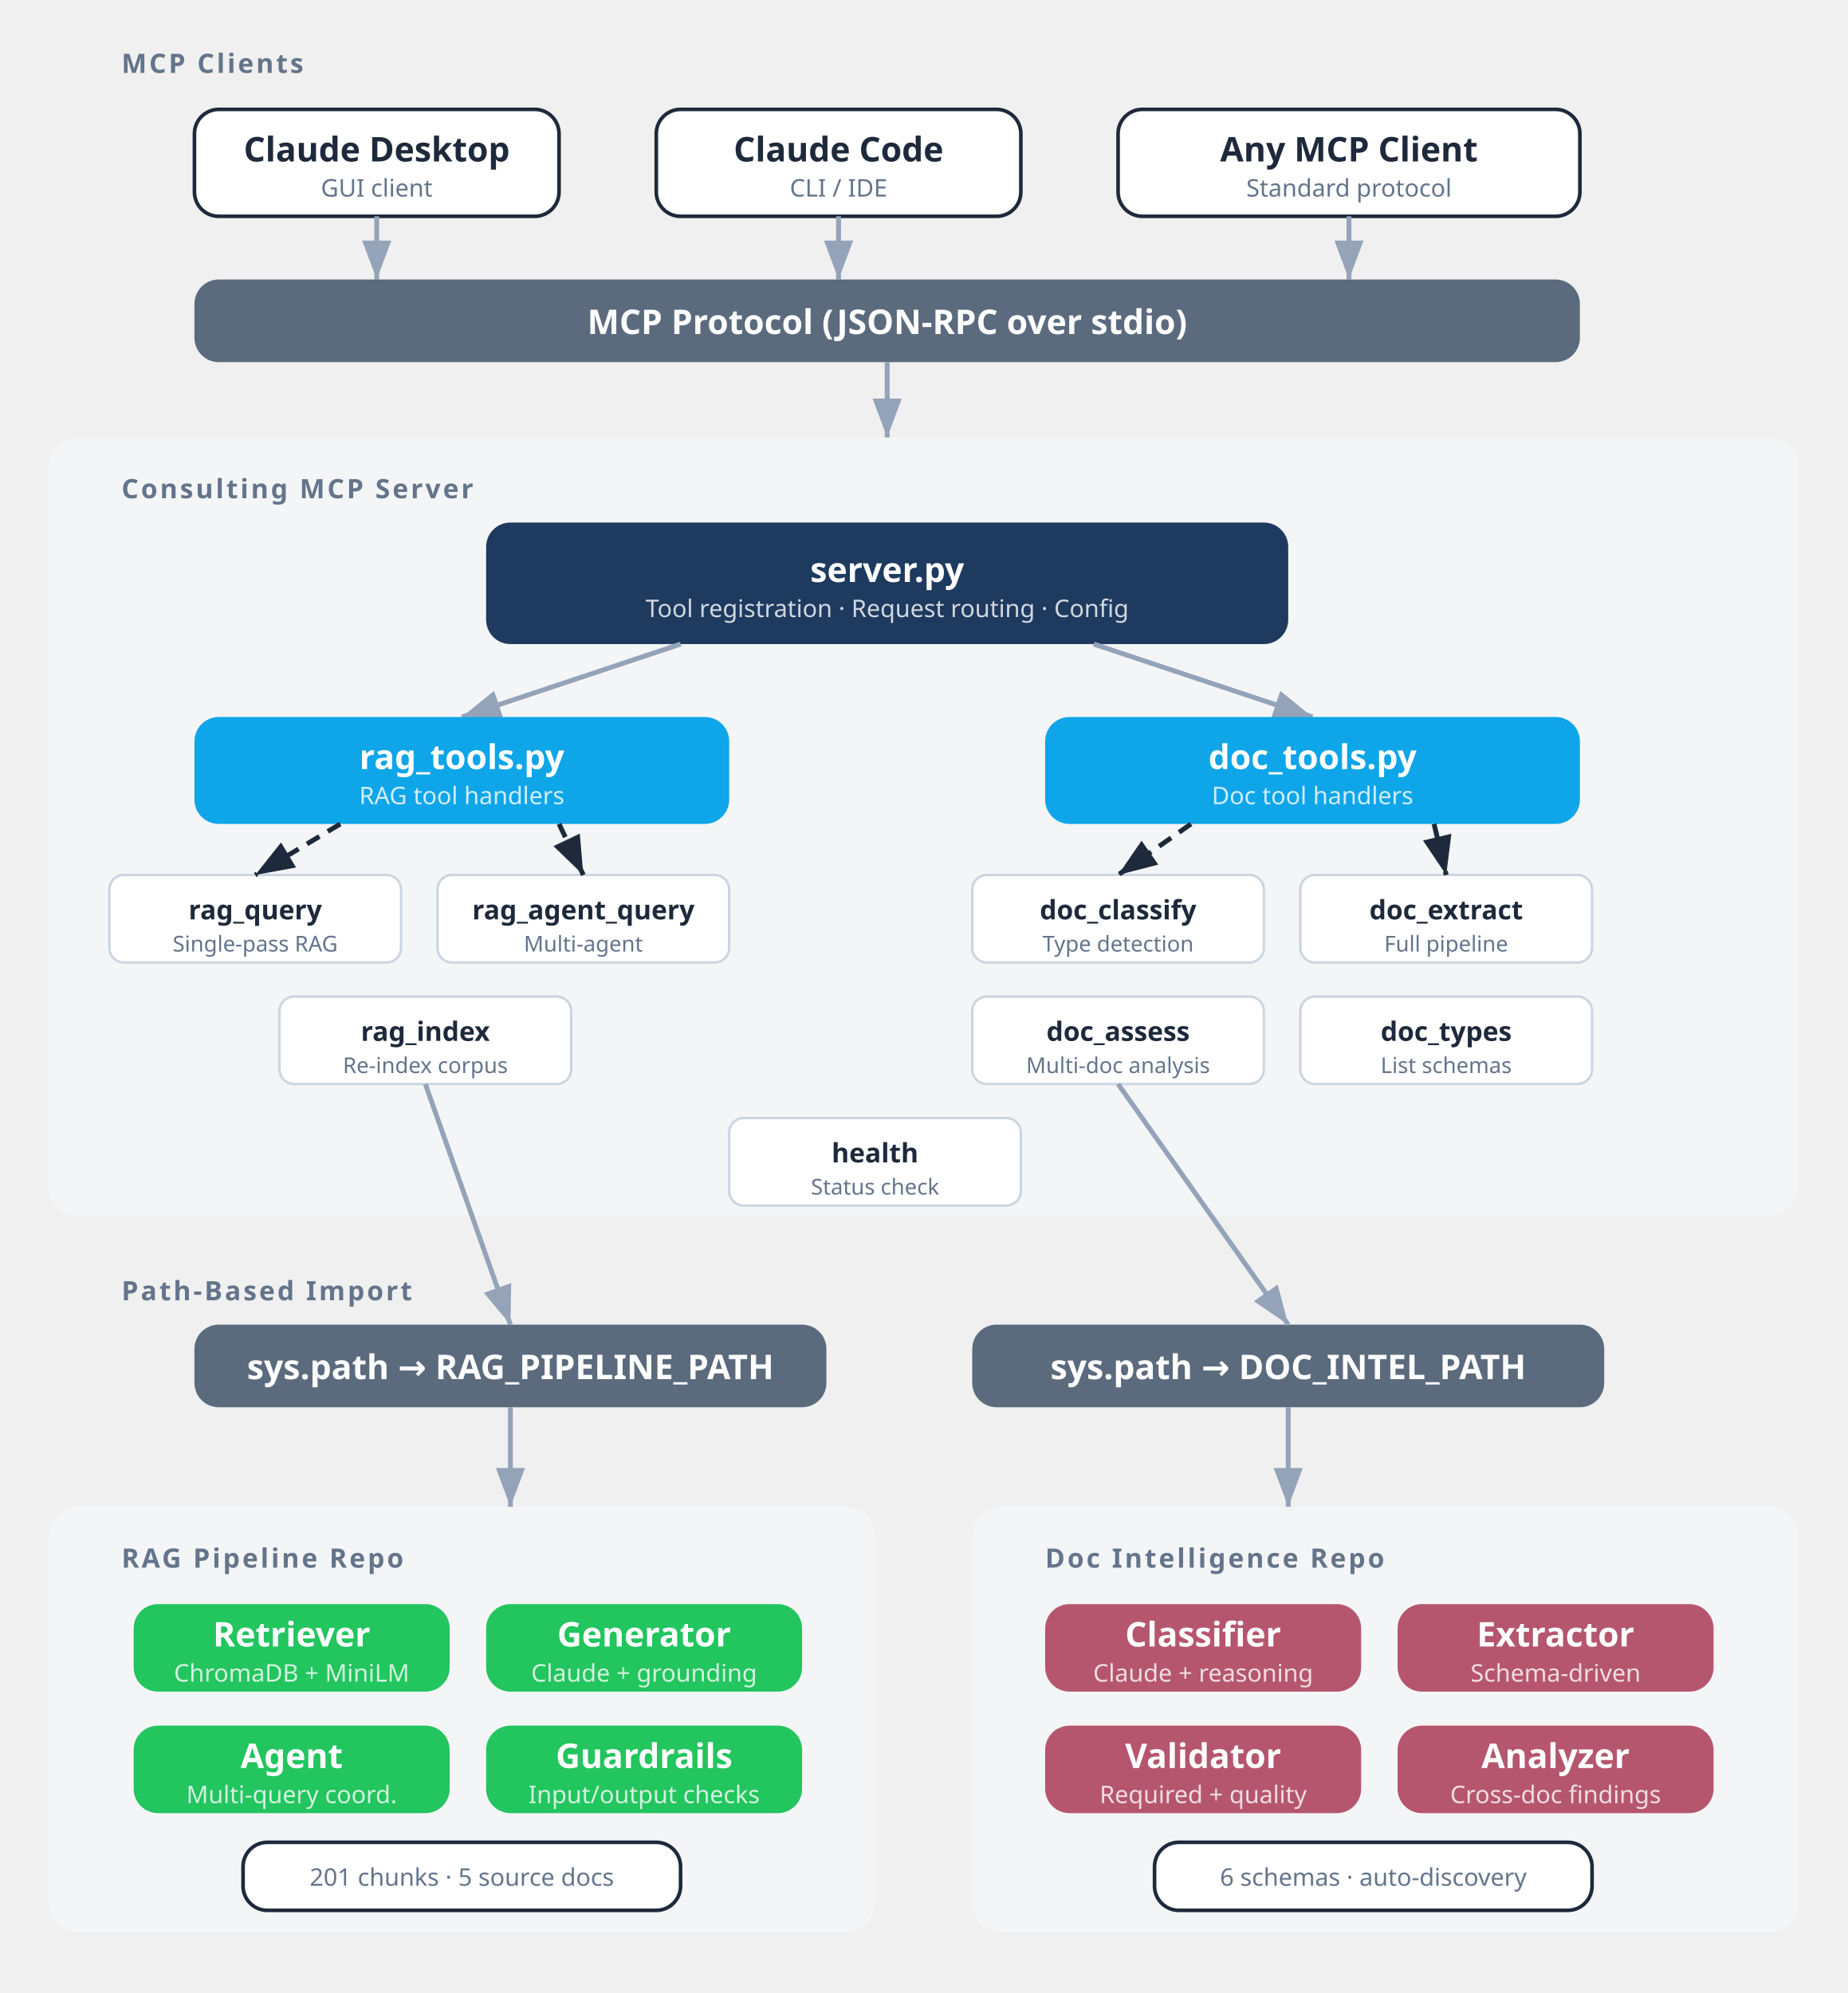
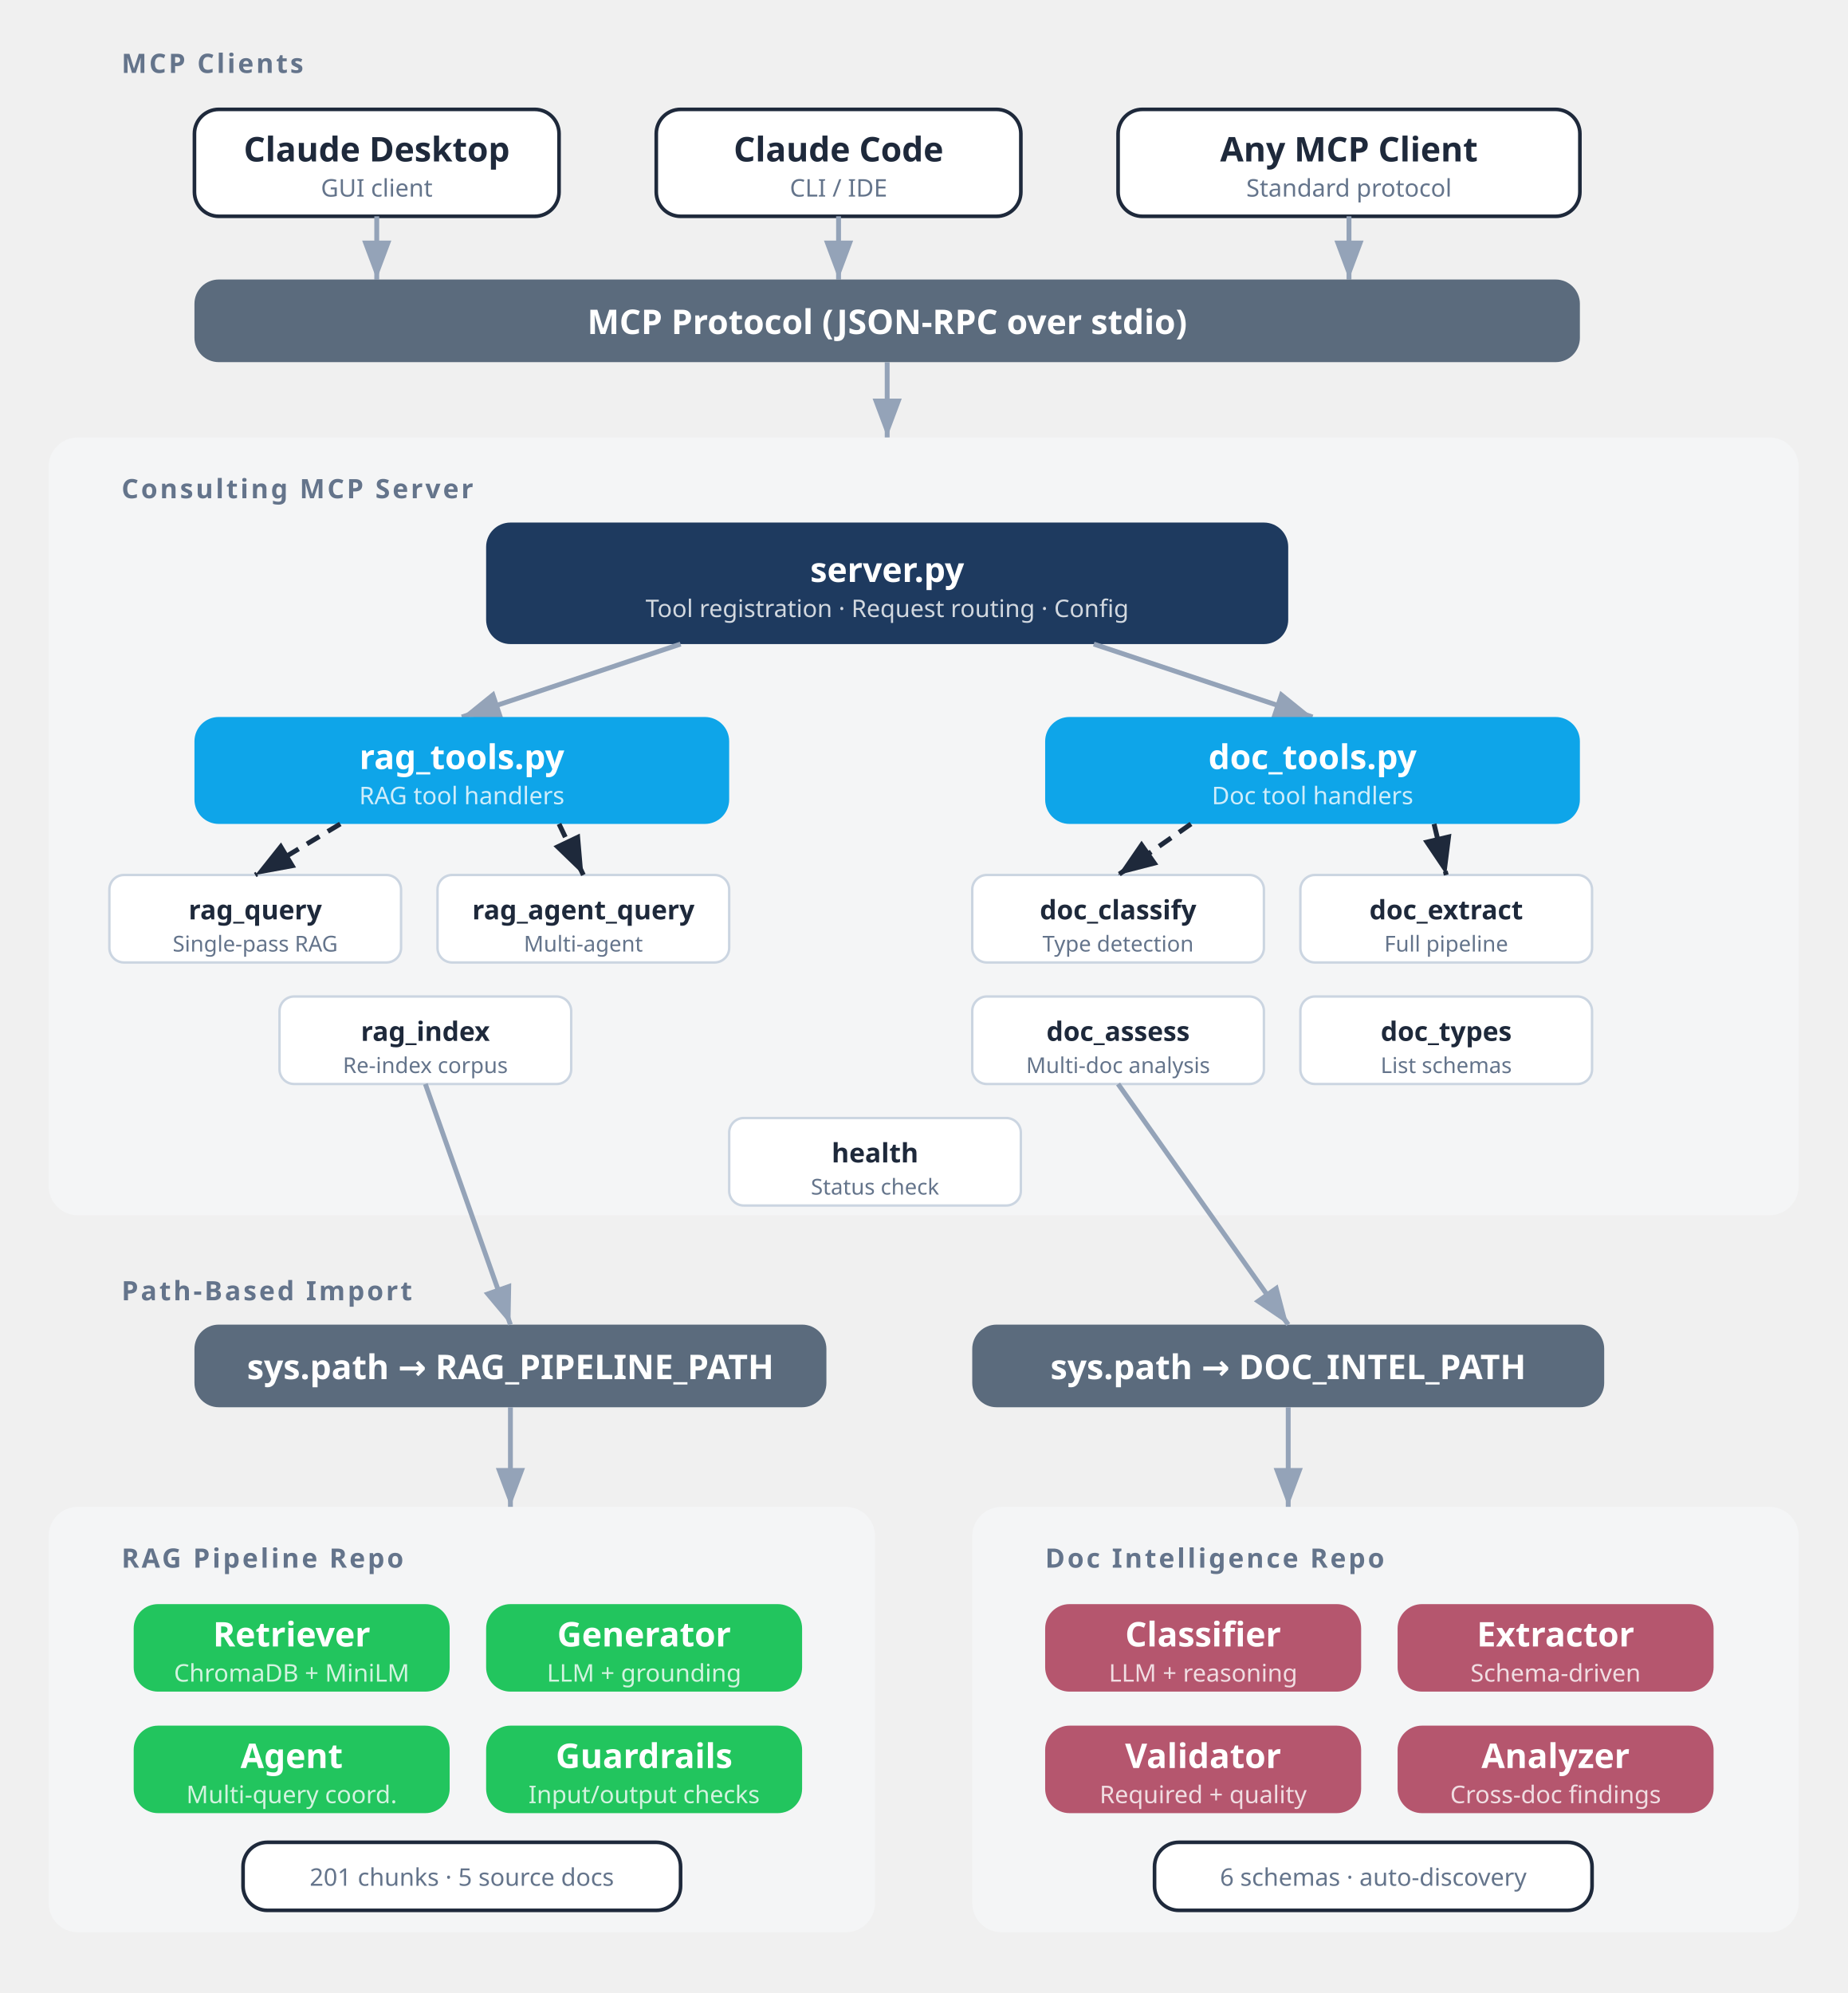
<svg xmlns="http://www.w3.org/2000/svg" viewBox="0 0 760 820" role="img">
  <style>
    .box-navy { fill: #1e3a5f; rx: 10; ry: 10; }
    .box-blue { fill: #0ea5e9; rx: 10; ry: 10; }
    .box-slate { fill: #5b6b7d; rx: 10; ry: 10; }
    .box-green { fill: #22c55e; rx: 10; ry: 10; }
    .box-rose { fill: #b5566e; rx: 10; ry: 10; }
    .box-white { fill: #ffffff; rx: 10; ry: 10; stroke: #1e293b; stroke-width: 1.5; }
    .box-label { fill: #fff; font-family: system-ui, sans-serif; font-size: 14px; font-weight: 600; text-anchor: middle; dominant-baseline: central; }
    .box-label-dark { fill: #1e293b; font-family: system-ui, sans-serif; font-size: 14px; font-weight: 600; text-anchor: middle; dominant-baseline: central; }
    .box-sub { fill: rgba(255,255,255,0.8); font-family: system-ui, sans-serif; font-size: 10px; text-anchor: middle; dominant-baseline: central; }
    .box-sub-dark { fill: #64748b; font-family: system-ui, sans-serif; font-size: 10px; text-anchor: middle; dominant-baseline: central; }
    .arrow { stroke: #94a3b8; stroke-width: 2; fill: none; marker-end: url(#arrowhead); }
    .arrow-dash { stroke: #1e293b; stroke-width: 2; fill: none; marker-end: url(#arrowhead-black); stroke-dasharray: 6 4; }
    .phase-label { fill: #64748b; font-family: system-ui, sans-serif; font-size: 11px; font-weight: 700; text-transform: uppercase; letter-spacing: 1px; }
    .section-bg { fill: #f8fafc; rx: 12; ry: 12; opacity: 0.5; }
    .tool-box { fill: #ffffff; rx: 6; ry: 6; stroke: #cbd5e1; stroke-width: 1; }
    .tool-label { fill: #1e293b; font-family: system-ui, sans-serif; font-size: 11px; font-weight: 600; text-anchor: middle; dominant-baseline: central; }
    .tool-sub { fill: #64748b; font-family: system-ui, sans-serif; font-size: 9px; text-anchor: middle; dominant-baseline: central; }
  </style>
  <defs>
    <marker id="arrowhead" markerWidth="8" markerHeight="6" refX="8" refY="3" orient="auto">
      <polygon points="0 0, 8 3, 0 6" fill="#94a3b8" />
    </marker>
    <marker id="arrowhead-black" markerWidth="8" markerHeight="6" refX="8" refY="3" orient="auto">
      <polygon points="0 0, 8 3, 0 6" fill="#1e293b" />
    </marker>
  </defs>
  <text class="phase-label" x="50" y="30">MCP Clients</text>
  <rect class="box-white" x="80" y="45" width="150" height="44" />
  <text class="box-label-dark" x="155" y="61">Claude Desktop</text>
  <text class="box-sub-dark" x="155" y="77">GUI client</text>
  <rect class="box-white" x="270" y="45" width="150" height="44" />
  <text class="box-label-dark" x="345" y="61">Claude Code</text>
  <text class="box-sub-dark" x="345" y="77">CLI / IDE</text>
  <rect class="box-white" x="460" y="45" width="190" height="44" />
  <text class="box-label-dark" x="555" y="61">Any MCP Client</text>
  <text class="box-sub-dark" x="555" y="77">Standard protocol</text>
  <line class="arrow" x1="155" y1="89" x2="155" y2="115" />
  <line class="arrow" x1="345" y1="89" x2="345" y2="115" />
  <line class="arrow" x1="555" y1="89" x2="555" y2="115" />
  <rect class="box-slate" x="80" y="115" width="570" height="34" />
  <text class="box-label" x="365" y="132">MCP Protocol (JSON-RPC over stdio)</text>
  <line class="arrow" x1="365" y1="149" x2="365" y2="180" />
  <rect class="section-bg" x="20" y="180" width="720" height="320" />
  <text class="phase-label" x="50" y="205">Consulting MCP Server</text>
  <rect class="box-navy" x="200" y="215" width="330" height="50" />
  <text class="box-label" x="365" y="234">server.py</text>
  <text class="box-sub" x="365" y="250">Tool registration · Request routing · Config</text>
  <line class="arrow" x1="280" y1="265" x2="190" y2="295" />
  <line class="arrow" x1="450" y1="265" x2="540" y2="295" />
  <rect class="box-blue" x="80" y="295" width="220" height="44" />
  <text class="box-label" x="190" y="311">rag_tools.py</text>
  <text class="box-sub" x="190" y="327">RAG tool handlers</text>
  <rect class="box-blue" x="430" y="295" width="220" height="44" />
  <text class="box-label" x="540" y="311">doc_tools.py</text>
  <text class="box-sub" x="540" y="327">Doc tool handlers</text>
  <rect class="tool-box" x="45" y="360" width="120" height="36" />
  <text class="tool-label" x="105" y="374">rag_query</text>
  <text class="tool-sub" x="105" y="388">Single-pass RAG</text>
  <rect class="tool-box" x="180" y="360" width="120" height="36" />
  <text class="tool-label" x="240" y="374">rag_agent_query</text>
  <text class="tool-sub" x="240" y="388">Multi-agent</text>
  <rect class="tool-box" x="115" y="410" width="120" height="36" />
  <text class="tool-label" x="175" y="424">rag_index</text>
  <text class="tool-sub" x="175" y="438">Re-index corpus</text>
  <rect class="tool-box" x="400" y="360" width="120" height="36" />
  <text class="tool-label" x="460" y="374">doc_classify</text>
  <text class="tool-sub" x="460" y="388">Type detection</text>
  <rect class="tool-box" x="535" y="360" width="120" height="36" />
  <text class="tool-label" x="595" y="374">doc_extract</text>
  <text class="tool-sub" x="595" y="388">Full pipeline</text>
  <rect class="tool-box" x="400" y="410" width="120" height="36" />
  <text class="tool-label" x="460" y="424">doc_assess</text>
  <text class="tool-sub" x="460" y="438">Multi-doc analysis</text>
  <rect class="tool-box" x="535" y="410" width="120" height="36" />
  <text class="tool-label" x="595" y="424">doc_types</text>
  <text class="tool-sub" x="595" y="438">List schemas</text>
  <rect class="tool-box" x="300" y="460" width="120" height="36" />
  <text class="tool-label" x="360" y="474">health</text>
  <text class="tool-sub" x="360" y="488">Status check</text>
  <line class="arrow-dash" x1="140" y1="339" x2="105" y2="360" />
  <line class="arrow-dash" x1="230" y1="339" x2="240" y2="360" />
  <line class="arrow-dash" x1="490" y1="339" x2="460" y2="360" />
  <line class="arrow-dash" x1="590" y1="339" x2="595" y2="360" />
  <text class="phase-label" x="50" y="535">Path-Based Import</text>
  <rect class="box-slate" x="80" y="545" width="260" height="34" />
  <text class="box-label" x="210" y="562">sys.path → RAG_PIPELINE_PATH</text>
  <rect class="box-slate" x="400" y="545" width="260" height="34" />
  <text class="box-label" x="530" y="562">sys.path → DOC_INTEL_PATH</text>
  <line class="arrow" x1="175" y1="446" x2="210" y2="545" />
  <line class="arrow" x1="460" y1="446" x2="530" y2="545" />
  <line class="arrow" x1="210" y1="579" x2="210" y2="620" />
  <line class="arrow" x1="530" y1="579" x2="530" y2="620" />
  <rect class="section-bg" x="20" y="620" width="340" height="175" />
  <text class="phase-label" x="50" y="645">RAG Pipeline Repo</text>
  <rect class="box-green" x="55" y="660" width="130" height="36" />
  <text class="box-label" x="120" y="672">Retriever</text>
  <text class="box-sub" x="120" y="688">ChromaDB + MiniLM</text>
  <rect class="box-green" x="200" y="660" width="130" height="36" />
  <text class="box-label" x="265" y="672">Generator</text>
-   <text class="box-sub" x="265" y="688">Claude + grounding</text>
+   <text class="box-sub" x="265" y="688">LLM + grounding</text>
  <rect class="box-green" x="55" y="710" width="130" height="36" />
  <text class="box-label" x="120" y="722">Agent</text>
  <text class="box-sub" x="120" y="738">Multi-query coord.</text>
  <rect class="box-green" x="200" y="710" width="130" height="36" />
  <text class="box-label" x="265" y="722">Guardrails</text>
  <text class="box-sub" x="265" y="738">Input/output checks</text>
  <rect class="box-white" x="100" y="758" width="180" height="28" />
  <text class="box-sub-dark" x="190" y="772">201 chunks · 5 source docs</text>
  <rect class="section-bg" x="400" y="620" width="340" height="175" />
  <text class="phase-label" x="430" y="645">Doc Intelligence Repo</text>
  <rect class="box-rose" x="430" y="660" width="130" height="36" />
  <text class="box-label" x="495" y="672">Classifier</text>
-   <text class="box-sub" x="495" y="688">Claude + reasoning</text>
+   <text class="box-sub" x="495" y="688">LLM + reasoning</text>
  <rect class="box-rose" x="575" y="660" width="130" height="36" />
  <text class="box-label" x="640" y="672">Extractor</text>
  <text class="box-sub" x="640" y="688">Schema-driven</text>
  <rect class="box-rose" x="430" y="710" width="130" height="36" />
  <text class="box-label" x="495" y="722">Validator</text>
  <text class="box-sub" x="495" y="738">Required + quality</text>
  <rect class="box-rose" x="575" y="710" width="130" height="36" />
  <text class="box-label" x="640" y="722">Analyzer</text>
  <text class="box-sub" x="640" y="738">Cross-doc findings</text>
  <rect class="box-white" x="475" y="758" width="180" height="28" />
  <text class="box-sub-dark" x="565" y="772">6 schemas · auto-discovery</text>
</svg>
